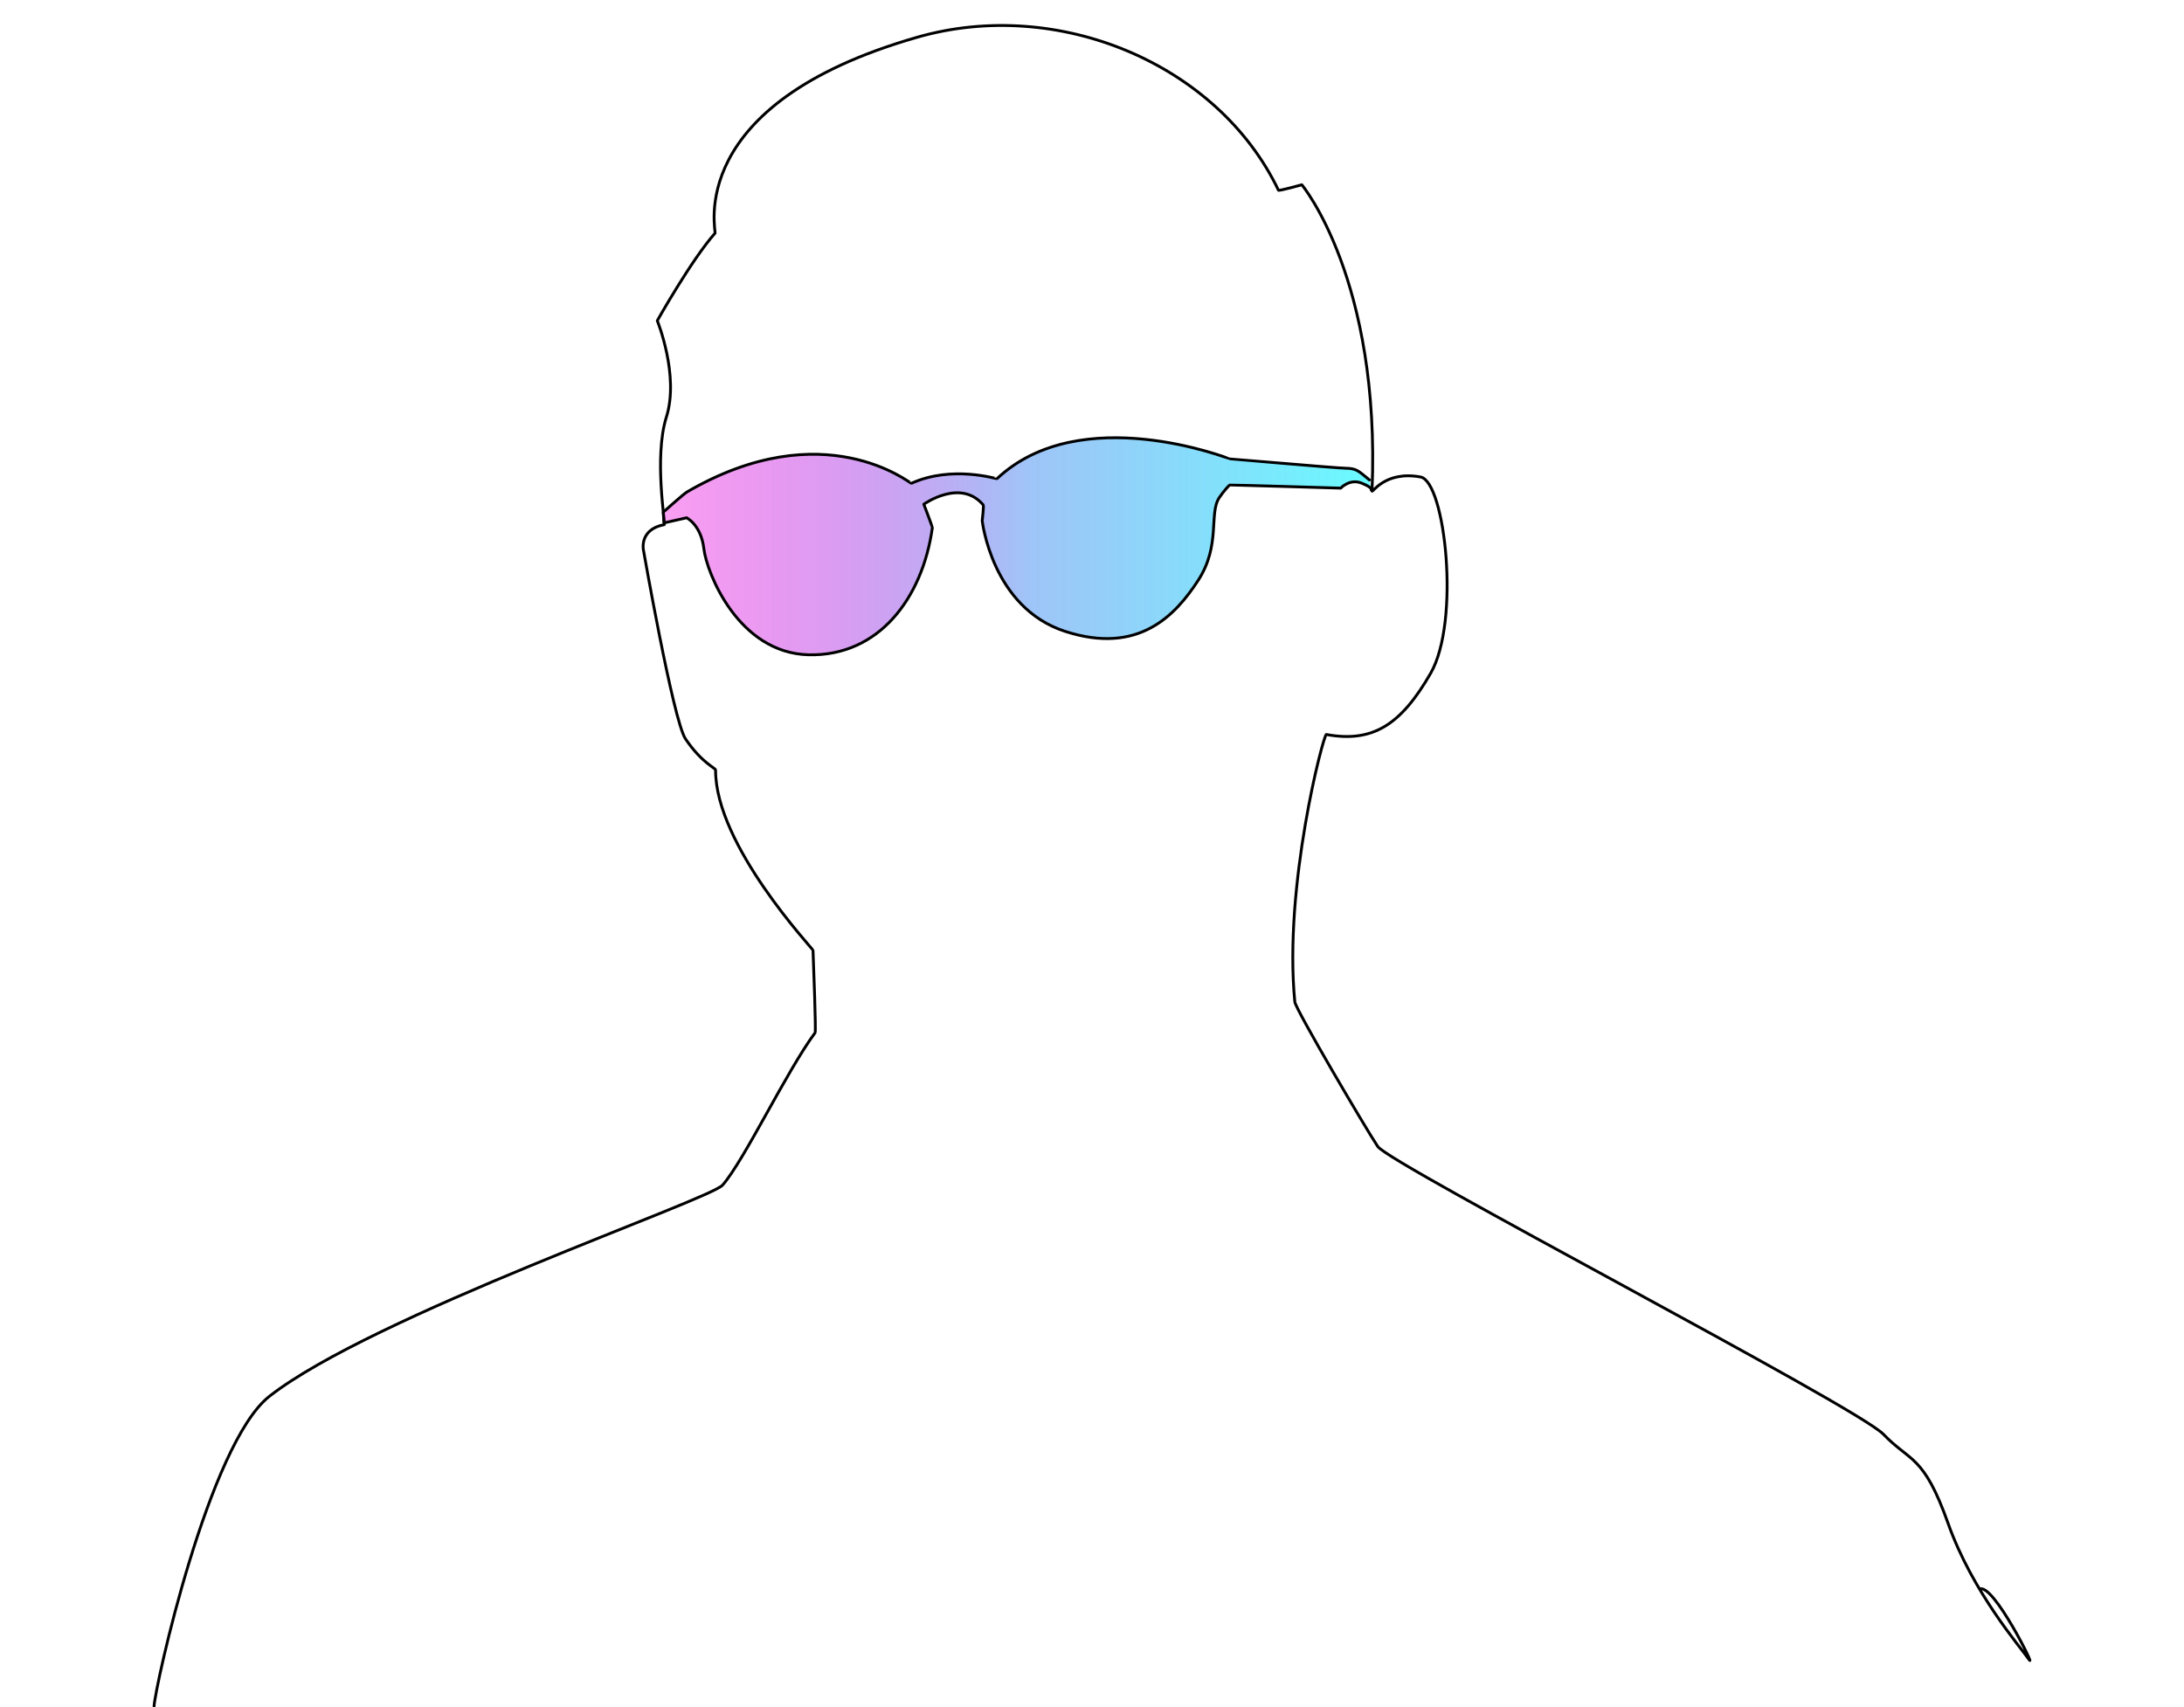
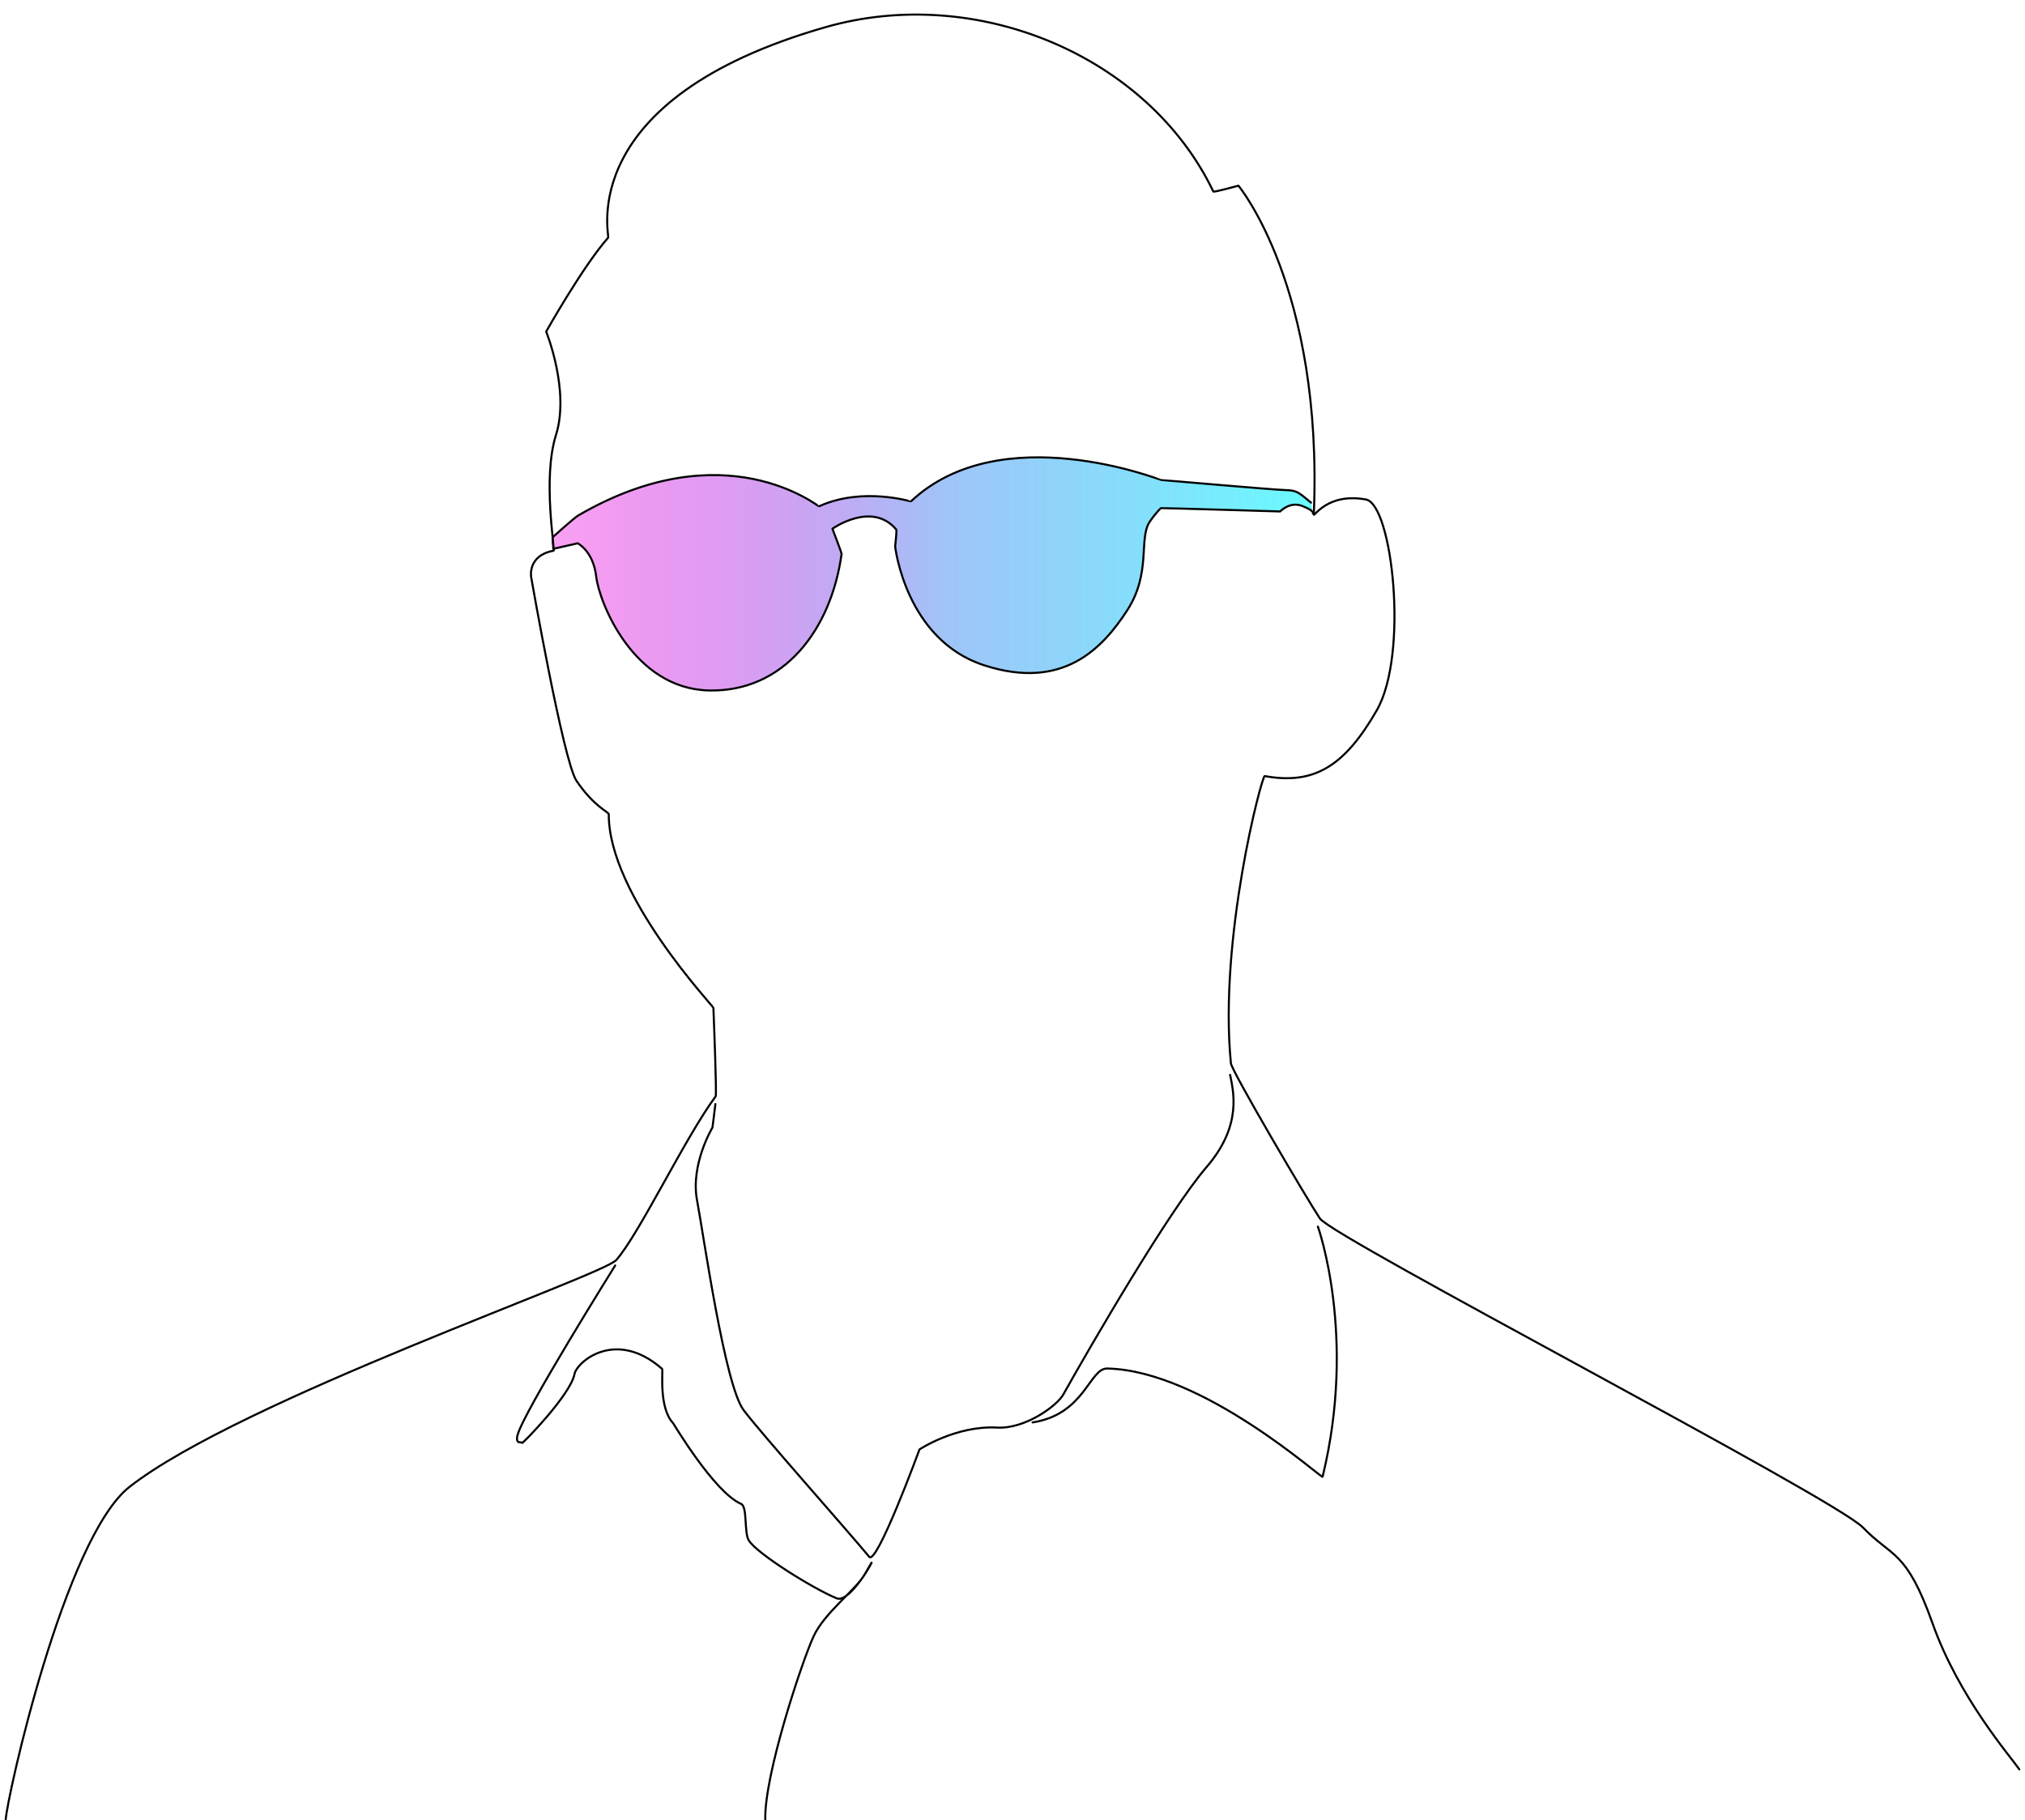
- <svg xmlns="http://www.w3.org/2000/svg" width="100%" height="100%" viewBox="0 0 768 600" version="1.1" xml:space="preserve" style="fill-rule:evenodd;clip-rule:evenodd;stroke-linecap:round;stroke-linejoin:round;stroke-miterlimit:1.5;">
-   <path d="M54.176,600c0.368,-7.018 19.238,-92.292 40.567,-108.995c36.126,-28.289 154.8,-69.042 159.37,-74.28c7.652,-8.772 22.492,-40.036 32.52,-53.574c0.359,-0.484 -0.548,-24 -0.743,-28.965c-0.023,-0.586 -34.386,-36.915 -34.259,-63.403c0.003,-0.732 -4.84,-2.447 -10.584,-10.965c-4.282,-6.349 -14.816,-66.583 -14.816,-66.583c0,0 -1.388,-7.118 7.339,-8.737c0.565,-0.105 -3.72,-23.596 0.772,-37.877c4.609,-14.648 -3.209,-33.855 -3.209,-33.855c0,0 12,-21.373 20.299,-30.762c0.561,-0.635 -11.435,-45.265 71.198,-68.932c49.529,-14.186 105.668,9.451 126.937,53.817c0.159,0.332 8.222,-1.909 8.222,-1.909c0,0 27.794,33.288 24.681,107.657c-0.045,1.078 4.342,-7.239 17.062,-4.904c8.66,1.59 14.082,50.724 3.552,69.026c-10.53,18.301 -20.495,24.481 -36.689,21.532c-0.954,-0.173 -15.082,53.319 -11.07,94.034c0.251,2.556 24.932,44.527 29.147,50.83c4.215,6.302 168.463,91.448 177.864,101.241c9.402,9.793 14.102,7.051 22.72,31.338c8.618,24.287 25.464,43.482 28.402,47.791c2.937,4.309 -12.59,-27.114 -17.362,-24.721" style="fill:none;stroke:#000;stroke-width:1px;" />
-   <path d="M481.56,168.76c-4.026,-3.286 -4.518,-4.025 -8.38,-4.107c-3.861,-0.082 -40.519,-3.335 -40.664,-3.286c-0.146,0.048 -52.473,-20.73 -81.937,6.975c-0.108,0.101 -15.827,-4.847 -30.093,1.62c-0.343,0.155 -30.759,-24.983 -78.895,3.026c-1.194,0.694 -8.363,7.119 -8.363,7.119l0.246,3.779l7.969,-1.808c0,0 5.093,2.465 6.079,10.927c0.986,8.461 12.151,36.652 36.821,37.253c24.669,0.602 40.096,-19.953 43.522,-44.726c0.035,-0.253 -3.008,-8.223 -3.008,-8.223c0,0 12.905,-9.212 20.895,0.253c0.262,0.31 -0.364,5.531 -0.364,5.531c0,0 3.39,30.595 29.19,38.939c25.801,8.343 38.749,-5.616 46.772,-17.971c8.022,-12.355 3.67,-23.538 7.417,-29.086c1.565,-2.316 3.462,-4.351 3.659,-4.417c0.197,-0.066 39.033,1.092 39.033,1.092c0,0 3.155,-3.418 7.295,-1.775c4.141,1.643 3.418,2.432 3.418,2.432" style="fill:url(#_Linear1);stroke:#000;stroke-width:1px;" />
+ <svg xmlns="http://www.w3.org/2000/svg" width="100%" height="100%" viewBox="0 0 740 665" version="1.1" xml:space="preserve" style="fill-rule:evenodd;clip-rule:evenodd;stroke-linecap:round;stroke-linejoin:round;stroke-miterlimit:1.5;">
+   <path d="M2.081,665c0.411,-7.833 21.472,-103.009 45.278,-121.651c40.32,-31.575 172.776,-77.06 177.876,-82.907c8.54,-9.789 25.103,-44.684 36.296,-59.794c0.4,-0.541 -0.611,-26.787 -0.829,-32.328c-0.026,-0.655 -38.38,-41.203 -38.238,-70.767c0.004,-0.816 -5.401,-2.731 -11.813,-12.237c-4.779,-7.086 -16.535,-74.315 -16.535,-74.315c0,0 -1.55,-7.944 8.191,-9.752c0.63,-0.117 -4.153,-26.336 0.861,-42.274c5.144,-16.35 -3.581,-37.787 -3.581,-37.787c0,0 13.393,-23.855 22.656,-34.335c0.626,-0.708 -12.763,-50.521 79.465,-76.936c55.281,-15.833 117.938,10.549 141.677,60.066c0.178,0.371 9.177,-2.13 9.177,-2.13c0,0 31.022,37.154 27.547,120.158c-0.05,1.203 4.846,-8.079 19.044,-5.473c9.664,1.774 15.716,56.614 3.964,77.041c-11.753,20.426 -22.875,27.324 -40.95,24.033c-1.064,-0.194 -16.833,59.51 -12.356,104.953c0.282,2.853 27.828,49.698 32.532,56.732c4.705,7.034 188.025,102.067 198.518,112.997c10.493,10.931 15.74,7.87 25.359,34.978c9.619,27.107 28.421,48.531 31.699,53.34" style="fill:none;stroke:#000;stroke-width:0.75px;" />
+   <path d="M479.093,183.684c-4.493,-3.667 -5.043,-4.493 -9.352,-4.584c-4.31,-0.092 -45.225,-3.722 -45.387,-3.668c-0.162,0.054 -58.566,-23.137 -91.452,7.785c-0.12,0.113 -17.664,-5.41 -33.587,1.809c-0.382,0.173 -34.331,-27.884 -88.056,3.377c-1.333,0.775 -9.334,7.945 -9.334,7.945l0.275,4.218l8.894,-2.017c0,0 5.685,2.751 6.785,12.195c1.1,9.444 13.562,40.908 41.096,41.58c27.534,0.671 44.752,-22.271 48.576,-49.92c0.039,-0.283 -3.357,-9.178 -3.357,-9.178c0,0 14.404,-10.282 23.321,0.282c0.292,0.346 -0.406,6.173 -0.406,6.173c0,0 3.783,34.148 32.58,43.461c28.796,9.312 43.248,-6.268 52.202,-20.058c8.955,-13.789 4.097,-26.271 8.279,-32.463c1.746,-2.585 3.863,-4.857 4.083,-4.93c0.221,-0.074 43.567,1.218 43.567,1.218c0,0 3.521,-3.814 8.142,-1.98c4.621,1.834 3.814,2.714 3.814,2.714" style="fill:url(#_Linear1);stroke:#000;stroke-width:0.75px;" />
+   <path d="M261.427,403.478c-0.139,1.43 -1.076,8.591 -1.076,8.591c0,0 -8.106,13.397 -5.629,26.569c2.477,13.171 10.15,67.619 17.021,76.689c6.872,9.07 36.376,42.167 45.9,53.596c2.748,3.298 18.377,-39.248 18.377,-39.248c0,0 13.298,-8.795 28.362,-7.97c10.235,0.56 21.861,-7.937 24.187,-12.094c9.842,-17.59 38.566,-67.124 52.409,-83.188c13.325,-15.463 9.538,-28.215 8.548,-33.619" style="fill:none;stroke:#000;stroke-width:0.75px;" />
+   <path d="M224.808,462.464c0,0 -33.474,53.539 -35.664,61.937c-1.001,3.837 1.815,2.249 1.671,2.898c-0.144,0.648 17.71,-17.566 19.118,-25.13c0.82,-4.409 14.996,-16.819 32.014,-1.935c0.477,0.418 -1.407,14.073 4.046,19.877c0.12,0.129 15.041,25.251 24.802,29.464c2.421,1.045 1.048,10.437 2.829,13.345c3.037,4.956 23.896,17.845 32.163,21.187c4.18,1.69 11.895,-11.078 12.683,-12.942c0.314,-0.742 -1.767,3.001 -2.571,4.353c-3.372,5.666 -14.626,13.873 -18.594,22.486c-4.244,9.212 -18.085,50.725 -17.645,66.996" style="fill:none;stroke:#000;stroke-width:0.75px;" />
+   <path d="M481.601,448.261c0,0 14.312,39.818 1.719,91.401c-0.227,0.929 -43.672,-38.773 -78.688,-39.544c-6.578,-0.145 -8.113,16.73 -27.296,19.702" style="fill:none;stroke:#000;stroke-width:0.75px;" />
  <defs>
-     <linearGradient id="_Linear1" x1="0" y1="0" x2="1" y2="0" gradientUnits="userSpaceOnUse" gradientTransform="matrix(248.992,0,0,76.3391,233.228,192.102)">
-       <stop offset="0" style="stop-color:#ef04dd;stop-opacity:0.38" />
+     <linearGradient id="_Linear1" x1="0" y1="0" x2="1" y2="0" gradientUnits="userSpaceOnUse" gradientTransform="matrix(277.906,0,0,277.906,201.925,209.736)">
+       <stop offset="0" style="stop-color:#ef04dd;stop-opacity:0.376" />
      <stop offset="0.52" style="stop-color:#8cbaf6;stop-opacity:0.839" />
      <stop offset="1" style="stop-color:#69fbff;stop-opacity:1" />
    </linearGradient>
  </defs>
</svg>
